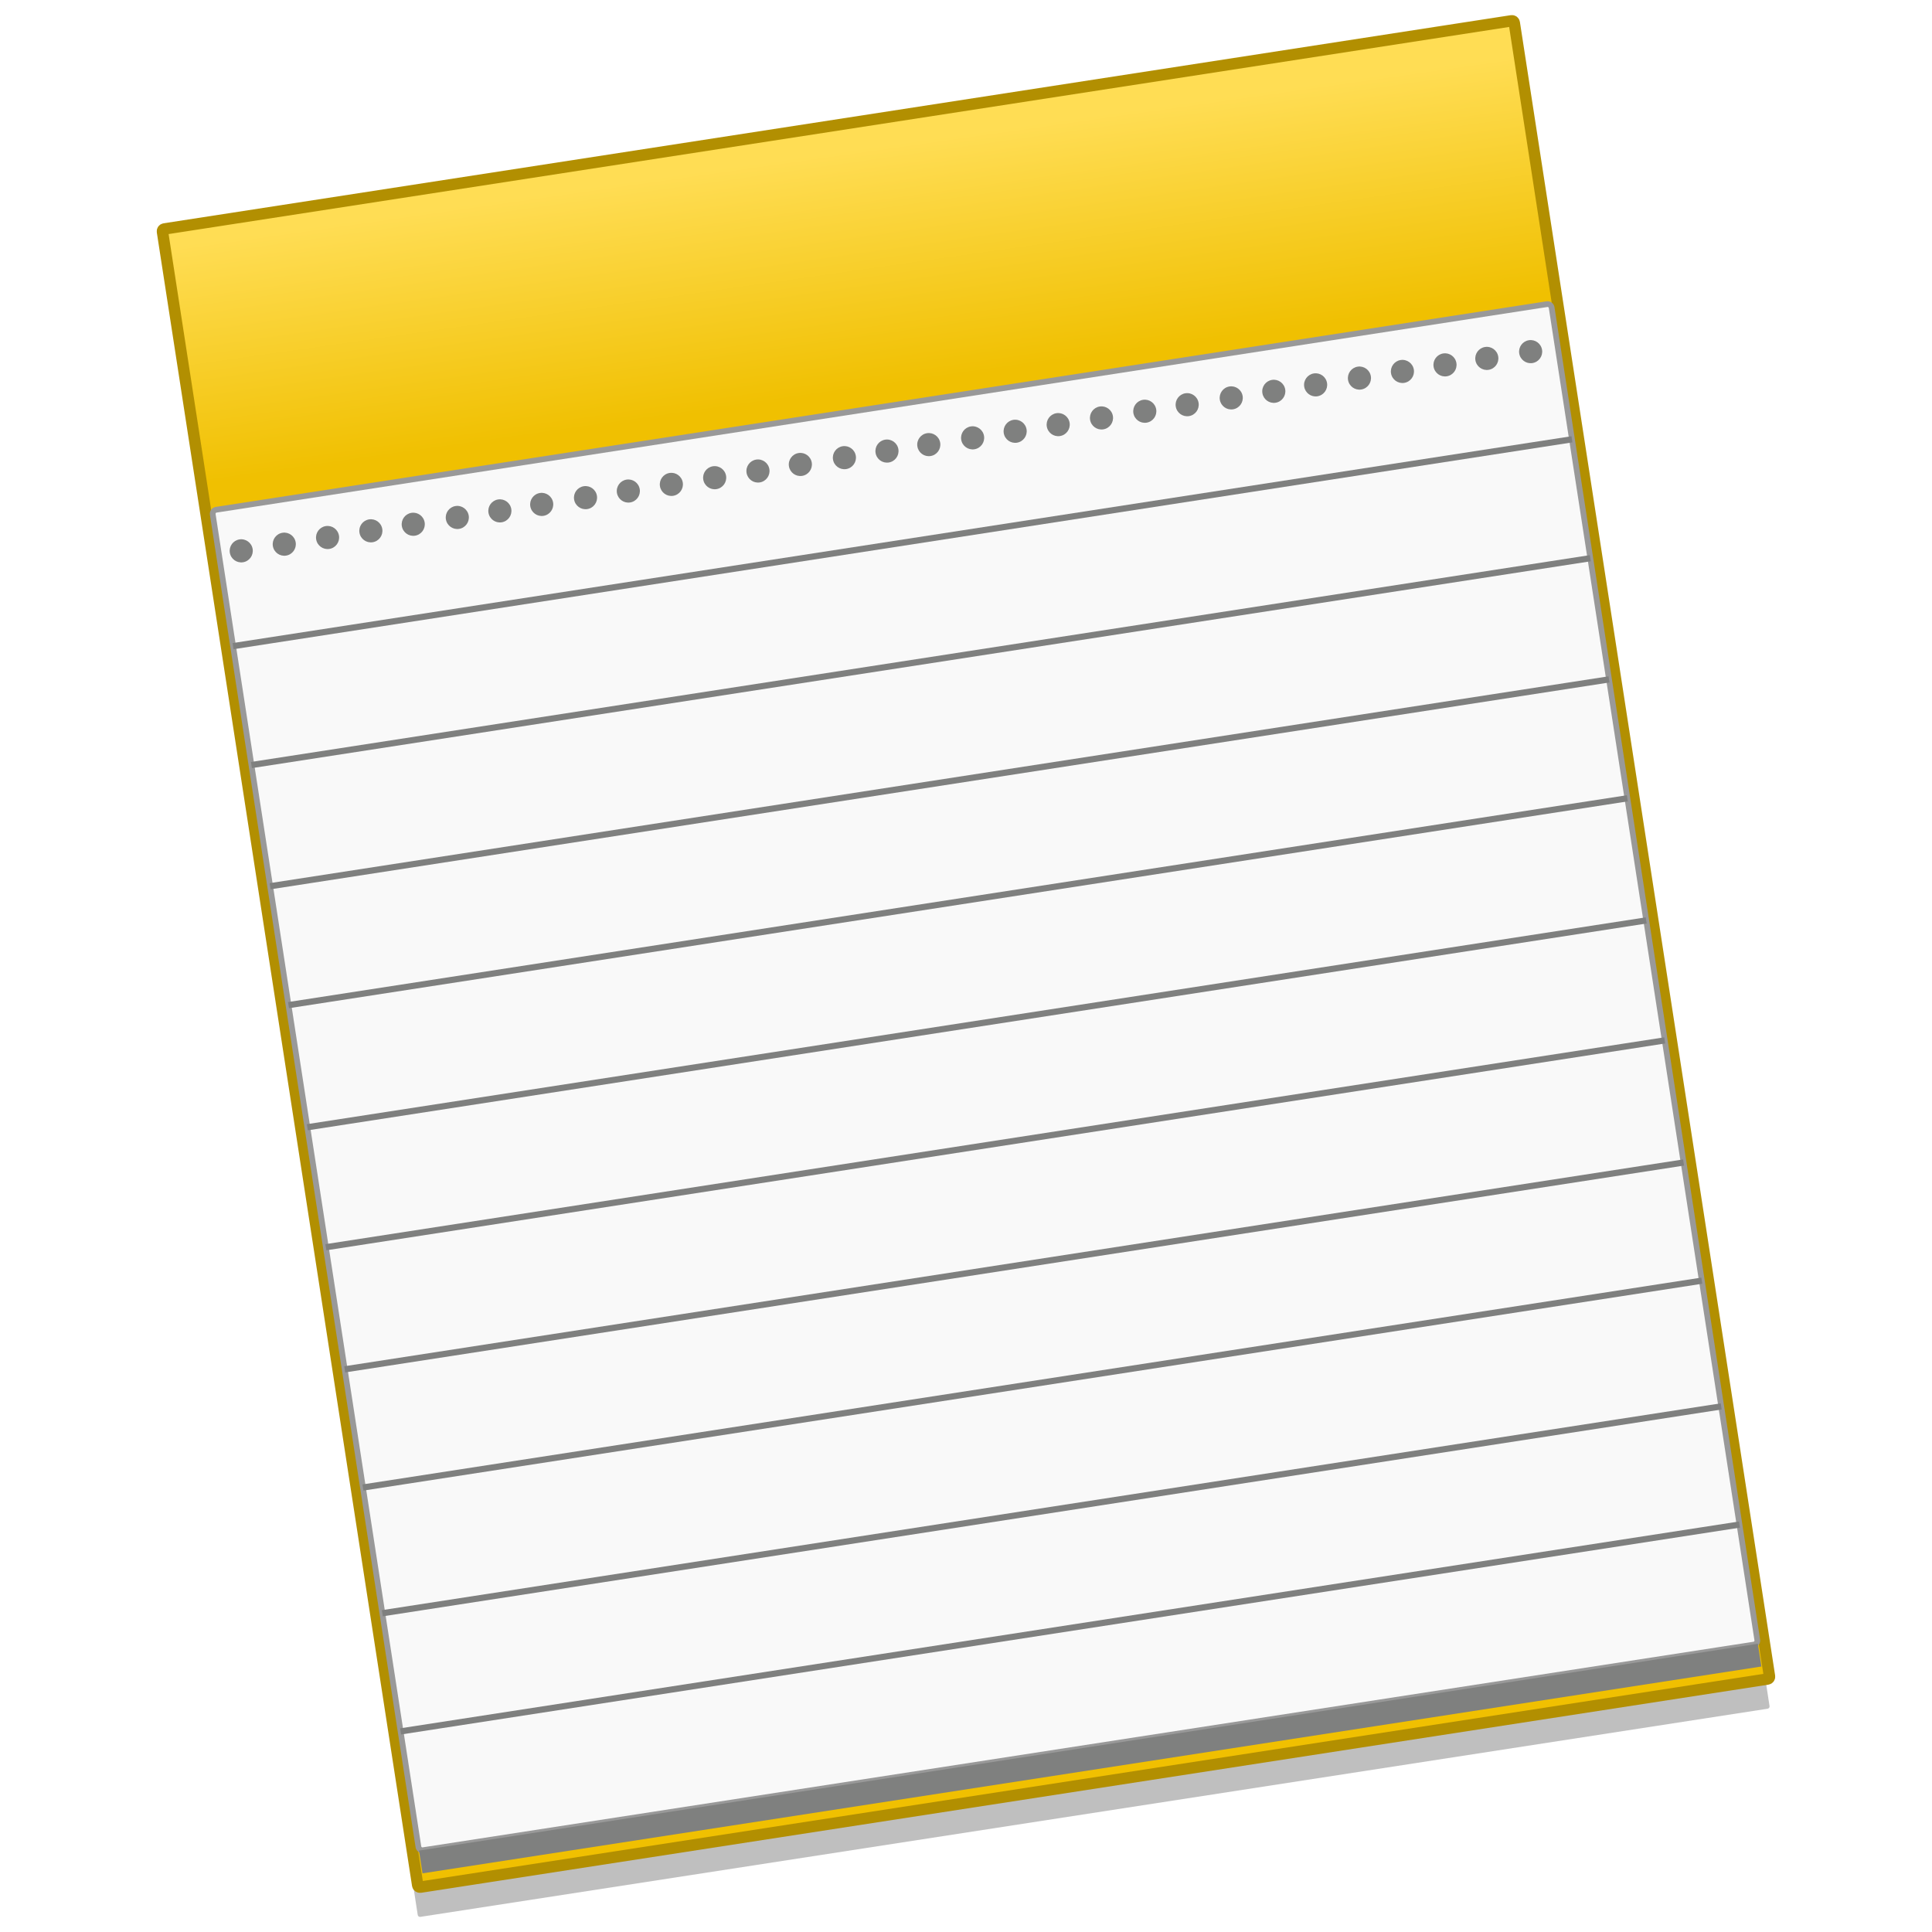
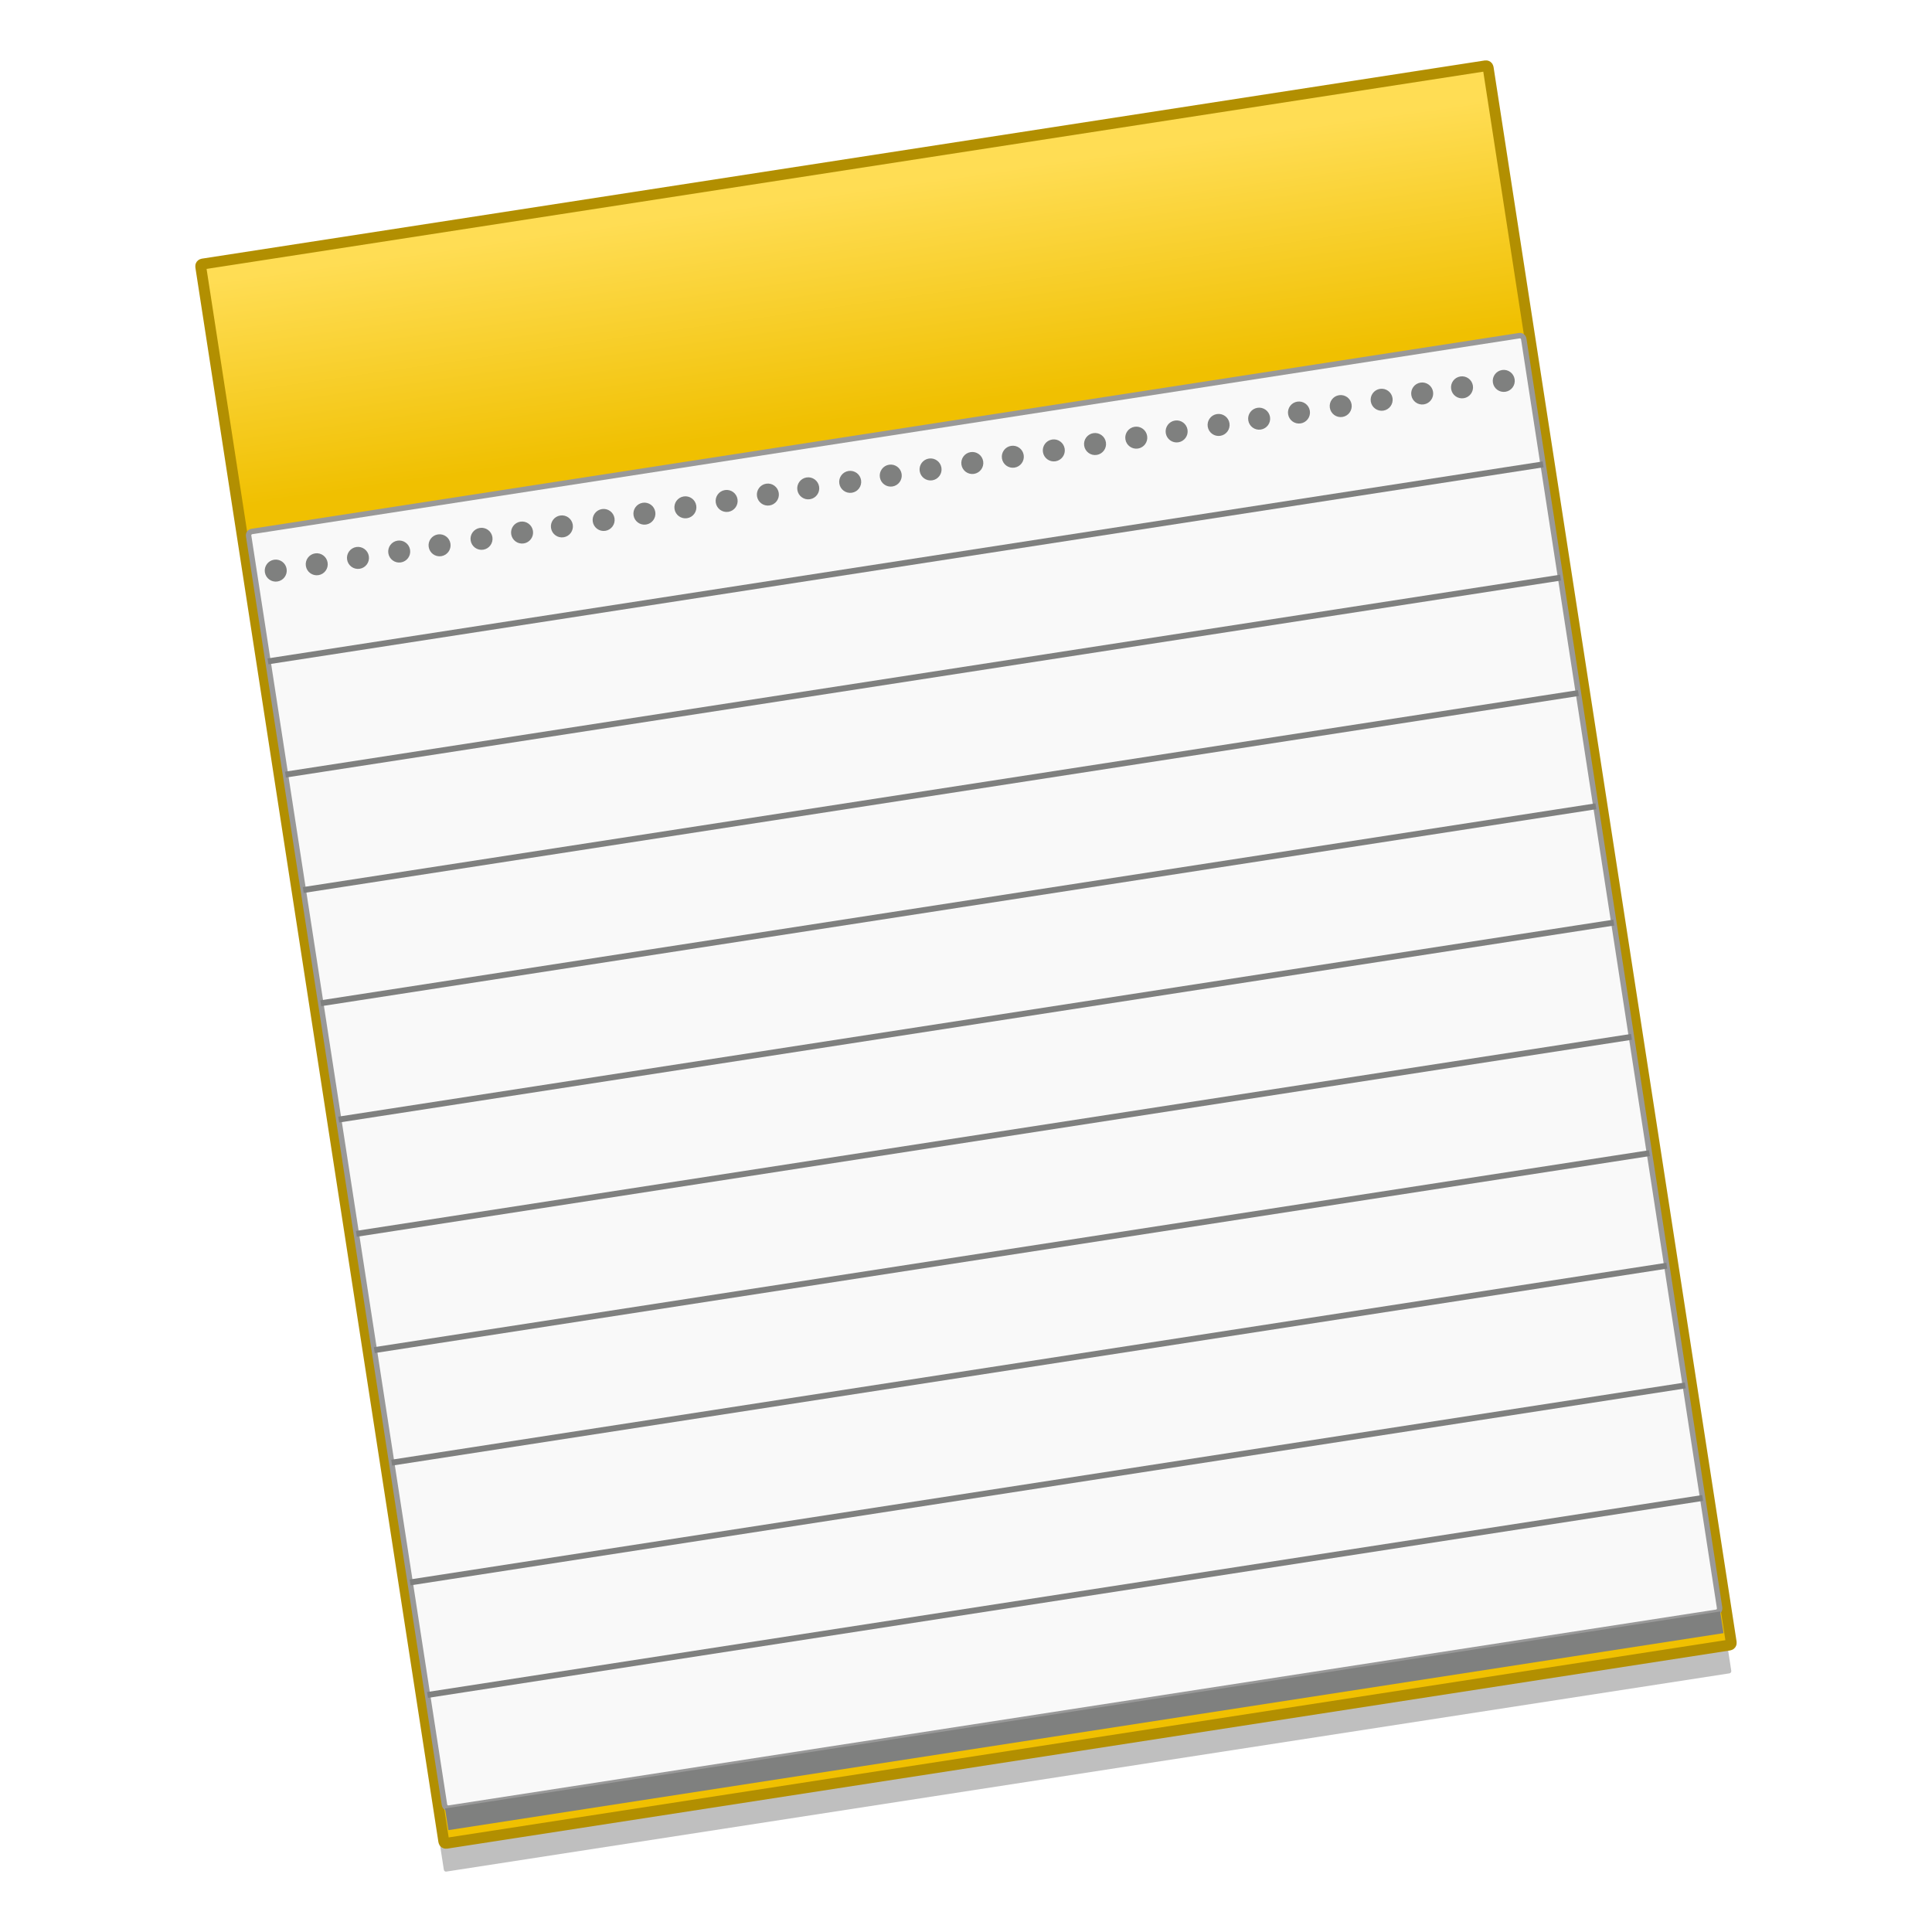
<svg xmlns="http://www.w3.org/2000/svg" xmlns:xlink="http://www.w3.org/1999/xlink" width="128" height="128" viewBox="0 0 33.867 33.867" version="1.1" id="svg8">
  <defs id="defs2">
    <linearGradient id="linearGradient1052">
      <stop style="stop-color:#ffdd54;stop-opacity:1" offset="0" id="stop1048" />
      <stop style="stop-color:#f0c001;stop-opacity:1" offset="1" id="stop1050" />
    </linearGradient>
    <linearGradient xlink:href="#linearGradient1052" id="linearGradient1054" x1="284.617" y1="29.679" x2="284.364" y2="50.893" gradientUnits="userSpaceOnUse" gradientTransform="matrix(0.201408,0,0,0.2014821,-326.3678,87.6804)" />
  </defs>
  <g id="layer1" transform="translate(0,-263.1333)">
-     <g id="g1273" transform="matrix(0.984266,0,0,0.9843288,262.2057,134.2662)" style="stroke-width:1.016">
+     <g id="g1273" transform="matrix(0.9373961,0,0,0.9374559,250.5261,141.2091)" style="stroke-width:1.016">
      <rect style="opacity:0.25;fill:#000000;fill-opacity:1;fill-rule:nonzero;stroke:none;stroke-width:0.102;stroke-miterlimit:4;stroke-dasharray:none;stroke-opacity:1" id="rect1224" width="24.361" height="29.88" x="-281.101" y="93.713" ry="0.041" transform="matrix(0.9882775,-0.1526683,0.1525533,0.9882952,0,0)" />
      <rect transform="matrix(0.9882775,-0.1526683,0.1525533,0.9882952,0,0)" ry="0.041" y="93.19" x="-281.021" height="29.88" width="24.361" id="rect928" style="opacity:1;fill:url(#linearGradient1054);fill-opacity:1;fill-rule:nonzero;stroke:#b28f01;stroke-width:0.203;stroke-miterlimit:4;stroke-dasharray:none;stroke-opacity:1" />
      <rect transform="matrix(0.9882775,-0.1526683,0.1525533,0.9882952,0,0)" ry="0.073" y="98.273" x="-280.904" height="24.154" width="24.128" id="rect930" style="opacity:1;fill:#f9f9f9;fill-opacity:1;fill-rule:nonzero;stroke:#999999;stroke-width:0.102;stroke-miterlimit:4;stroke-dasharray:none;stroke-opacity:1" />
      <g transform="matrix(0.199047,-0.03074862,0.03073676,0.1991238,-309.1661,136.4802)" style="fill:#7f807f;fill-opacity:1;stroke-width:5.043" id="g1128">
        <circle style="opacity:1;fill:#7f807f;fill-opacity:1;fill-rule:nonzero;stroke:none;stroke-width:0.504;stroke-miterlimit:4;stroke-dasharray:none;stroke-opacity:1" id="path951" cx="227.728" cy="56.5" r="1.022" />
        <circle r="1.022" cy="56.5" cx="231.579" id="circle953" style="opacity:1;fill:#7f807f;fill-opacity:1;fill-rule:nonzero;stroke:none;stroke-width:0.504;stroke-miterlimit:4;stroke-dasharray:none;stroke-opacity:1" />
        <circle style="opacity:1;fill:#7f807f;fill-opacity:1;fill-rule:nonzero;stroke:none;stroke-width:0.504;stroke-miterlimit:4;stroke-dasharray:none;stroke-opacity:1" id="circle955" cx="235.453" cy="56.5" r="1.022" />
        <circle r="1.022" cy="56.5" cx="239.327" id="circle957" style="opacity:1;fill:#7f807f;fill-opacity:1;fill-rule:nonzero;stroke:none;stroke-width:0.504;stroke-miterlimit:4;stroke-dasharray:none;stroke-opacity:1" />
        <circle style="opacity:1;fill:#7f807f;fill-opacity:1;fill-rule:nonzero;stroke:none;stroke-width:0.504;stroke-miterlimit:4;stroke-dasharray:none;stroke-opacity:1" id="circle959" cx="243.119" cy="56.5" r="1.022" />
        <circle r="1.022" cy="56.5" cx="247.061" id="circle961" style="opacity:1;fill:#7f807f;fill-opacity:1;fill-rule:nonzero;stroke:none;stroke-width:0.504;stroke-miterlimit:4;stroke-dasharray:none;stroke-opacity:1" />
        <circle style="opacity:1;fill:#7f807f;fill-opacity:1;fill-rule:nonzero;stroke:none;stroke-width:0.504;stroke-miterlimit:4;stroke-dasharray:none;stroke-opacity:1" id="circle963" cx="250.87" cy="56.5" r="1.022" />
        <circle r="1.022" cy="56.5" cx="254.612" id="circle965" style="opacity:1;fill:#7f807f;fill-opacity:1;fill-rule:nonzero;stroke:none;stroke-width:0.504;stroke-miterlimit:4;stroke-dasharray:none;stroke-opacity:1" />
        <circle style="opacity:1;fill:#7f807f;fill-opacity:1;fill-rule:nonzero;stroke:none;stroke-width:0.504;stroke-miterlimit:4;stroke-dasharray:none;stroke-opacity:1" id="circle967" cx="258.533" cy="56.5" r="1.022" />
        <circle r="1.022" cy="56.5" cx="262.364" id="circle969" style="opacity:1;fill:#7f807f;fill-opacity:1;fill-rule:nonzero;stroke:none;stroke-width:0.504;stroke-miterlimit:4;stroke-dasharray:none;stroke-opacity:1" />
        <circle style="opacity:1;fill:#7f807f;fill-opacity:1;fill-rule:nonzero;stroke:none;stroke-width:0.504;stroke-miterlimit:4;stroke-dasharray:none;stroke-opacity:1" id="circle971" cx="266.214" cy="56.5" r="1.022" />
        <circle r="1.022" cy="56.5" cx="270.089" id="circle973" style="opacity:1;fill:#7f807f;fill-opacity:1;fill-rule:nonzero;stroke:none;stroke-width:0.504;stroke-miterlimit:4;stroke-dasharray:none;stroke-opacity:1" />
        <circle style="opacity:1;fill:#7f807f;fill-opacity:1;fill-rule:nonzero;stroke:none;stroke-width:0.504;stroke-miterlimit:4;stroke-dasharray:none;stroke-opacity:1" id="circle975" cx="273.963" cy="56.5" r="1.022" />
        <circle r="1.022" cy="56.5" cx="277.755" id="circle977" style="opacity:1;fill:#7f807f;fill-opacity:1;fill-rule:nonzero;stroke:none;stroke-width:0.504;stroke-miterlimit:4;stroke-dasharray:none;stroke-opacity:1" />
        <circle style="opacity:1;fill:#7f807f;fill-opacity:1;fill-rule:nonzero;stroke:none;stroke-width:0.504;stroke-miterlimit:4;stroke-dasharray:none;stroke-opacity:1" id="circle979" cx="281.697" cy="56.5" r="1.022" />
        <circle r="1.022" cy="56.5" cx="285.506" id="circle981" style="opacity:1;fill:#7f807f;fill-opacity:1;fill-rule:nonzero;stroke:none;stroke-width:0.504;stroke-miterlimit:4;stroke-dasharray:none;stroke-opacity:1" />
        <circle style="opacity:1;fill:#7f807f;fill-opacity:1;fill-rule:nonzero;stroke:none;stroke-width:0.504;stroke-miterlimit:4;stroke-dasharray:none;stroke-opacity:1" id="circle983" cx="289.247" cy="56.5" r="1.022" />
        <circle r="1.022" cy="56.5" cx="293.169" id="circle985" style="opacity:1;fill:#7f807f;fill-opacity:1;fill-rule:nonzero;stroke:none;stroke-width:0.504;stroke-miterlimit:4;stroke-dasharray:none;stroke-opacity:1" />
        <circle style="opacity:1;fill:#7f807f;fill-opacity:1;fill-rule:nonzero;stroke:none;stroke-width:0.504;stroke-miterlimit:4;stroke-dasharray:none;stroke-opacity:1" id="circle987" cx="296.975" cy="56.5" r="1.022" />
        <circle r="1.022" cy="56.5" cx="300.826" id="circle989" style="opacity:1;fill:#7f807f;fill-opacity:1;fill-rule:nonzero;stroke:none;stroke-width:0.504;stroke-miterlimit:4;stroke-dasharray:none;stroke-opacity:1" />
        <circle style="opacity:1;fill:#7f807f;fill-opacity:1;fill-rule:nonzero;stroke:none;stroke-width:0.504;stroke-miterlimit:4;stroke-dasharray:none;stroke-opacity:1" id="circle991" cx="304.7" cy="56.5" r="1.022" />
        <circle r="1.022" cy="56.5" cx="308.574" id="circle993" style="opacity:1;fill:#7f807f;fill-opacity:1;fill-rule:nonzero;stroke:none;stroke-width:0.504;stroke-miterlimit:4;stroke-dasharray:none;stroke-opacity:1" />
        <circle style="opacity:1;fill:#7f807f;fill-opacity:1;fill-rule:nonzero;stroke:none;stroke-width:0.504;stroke-miterlimit:4;stroke-dasharray:none;stroke-opacity:1" id="circle995" cx="312.366" cy="56.5" r="1.022" />
        <circle r="1.022" cy="56.5" cx="316.308" id="circle997" style="opacity:1;fill:#7f807f;fill-opacity:1;fill-rule:nonzero;stroke:none;stroke-width:0.504;stroke-miterlimit:4;stroke-dasharray:none;stroke-opacity:1" />
        <circle style="opacity:1;fill:#7f807f;fill-opacity:1;fill-rule:nonzero;stroke:none;stroke-width:0.504;stroke-miterlimit:4;stroke-dasharray:none;stroke-opacity:1" id="circle999" cx="320.117" cy="56.5" r="1.022" />
        <circle r="1.022" cy="56.5" cx="323.859" id="circle1001" style="opacity:1;fill:#7f807f;fill-opacity:1;fill-rule:nonzero;stroke:none;stroke-width:0.504;stroke-miterlimit:4;stroke-dasharray:none;stroke-opacity:1" />
        <circle style="opacity:1;fill:#7f807f;fill-opacity:1;fill-rule:nonzero;stroke:none;stroke-width:0.504;stroke-miterlimit:4;stroke-dasharray:none;stroke-opacity:1" id="circle1003" cx="327.78" cy="56.5" r="1.022" />
        <circle style="opacity:1;fill:#7f807f;fill-opacity:1;fill-rule:nonzero;stroke:none;stroke-width:0.504;stroke-miterlimit:4;stroke-dasharray:none;stroke-opacity:1" id="circle1005" cx="331.626" cy="56.5" r="1.022" />
        <circle r="1.022" cy="56.5" cx="335.435" id="circle1007" style="opacity:1;fill:#7f807f;fill-opacity:1;fill-rule:nonzero;stroke:none;stroke-width:0.504;stroke-miterlimit:4;stroke-dasharray:none;stroke-opacity:1" />
        <circle style="opacity:1;fill:#7f807f;fill-opacity:1;fill-rule:nonzero;stroke:none;stroke-width:0.504;stroke-miterlimit:4;stroke-dasharray:none;stroke-opacity:1" id="circle1009" cx="339.177" cy="56.5" r="1.022" />
        <circle r="1.022" cy="56.5" cx="343.098" id="circle1011" style="opacity:1;fill:#7f807f;fill-opacity:1;fill-rule:nonzero;stroke:none;stroke-width:0.504;stroke-miterlimit:4;stroke-dasharray:none;stroke-opacity:1" />
      </g>
      <rect transform="matrix(0.9882775,-0.1526683,0.1525533,0.9882952,0,0)" style="opacity:1;fill:#7f807f;fill-opacity:1;fill-rule:nonzero;stroke:none;stroke-width:0.102;stroke-miterlimit:4;stroke-dasharray:none;stroke-opacity:1" id="rect1046" width="24.128" height="0.41" x="-280.904" y="122.423" ry="0.001" />
      <g style="fill:#7f807f;fill-opacity:1;stroke-width:5.043" transform="matrix(0.199047,-0.03074862,0.03073676,0.1991238,-267.409,130.0296)" id="g1095">
        <path id="path1065" d="m 15.945,75.074 v 0.549 H 135.739 v -0.549 z" style="opacity:1;fill:#7f807f;fill-opacity:1;fill-rule:nonzero;stroke:none;stroke-width:0.504;stroke-miterlimit:4;stroke-dasharray:none;stroke-opacity:1" />
        <path style="opacity:1;fill:#7f807f;fill-opacity:1;fill-rule:nonzero;stroke:none;stroke-width:0.504;stroke-miterlimit:4;stroke-dasharray:none;stroke-opacity:1" d="m 15.945,85.913 v 0.549 H 135.739 v -0.549 z" id="path1067" />
        <path id="path1069" d="m 15.945,96.547 v 0.549 H 135.739 v -0.549 z" style="opacity:1;fill:#7f807f;fill-opacity:1;fill-rule:nonzero;stroke:none;stroke-width:0.504;stroke-miterlimit:4;stroke-dasharray:none;stroke-opacity:1" />
        <path style="opacity:1;fill:#7f807f;fill-opacity:1;fill-rule:nonzero;stroke:none;stroke-width:0.504;stroke-miterlimit:4;stroke-dasharray:none;stroke-opacity:1" d="m 15.945,107.469 v 0.549 H 135.739 v -0.549 z" id="path1071" />
        <path id="path1073" d="m 15.945,118.199 v 0.549 H 135.739 v -0.549 z" style="opacity:1;fill:#7f807f;fill-opacity:1;fill-rule:nonzero;stroke:none;stroke-width:0.504;stroke-miterlimit:4;stroke-dasharray:none;stroke-opacity:1" />
        <path style="opacity:1;fill:#7f807f;fill-opacity:1;fill-rule:nonzero;stroke:none;stroke-width:0.504;stroke-miterlimit:4;stroke-dasharray:none;stroke-opacity:1" d="m 15.945,129.12 v 0.549 H 135.739 v -0.549 z" id="path1075" />
        <path id="path1077" d="m 15.945,139.688 v 0.549 H 135.739 v -0.549 z" style="opacity:1;fill:#7f807f;fill-opacity:1;fill-rule:nonzero;stroke:none;stroke-width:0.504;stroke-miterlimit:4;stroke-dasharray:none;stroke-opacity:1" />
        <path style="opacity:1;fill:#7f807f;fill-opacity:1;fill-rule:nonzero;stroke:none;stroke-width:0.504;stroke-miterlimit:4;stroke-dasharray:none;stroke-opacity:1" d="m 15.945,150.933 v 0.549 H 135.739 v -0.549 z" id="path1079" />
        <path id="path1081" d="m 15.945,161.501 v 0.549 H 135.739 v -0.549 z" style="opacity:1;fill:#7f807f;fill-opacity:1;fill-rule:nonzero;stroke:none;stroke-width:0.504;stroke-miterlimit:4;stroke-dasharray:none;stroke-opacity:1" />
        <path style="opacity:1;fill:#7f807f;fill-opacity:1;fill-rule:nonzero;stroke:none;stroke-width:0.504;stroke-miterlimit:4;stroke-dasharray:none;stroke-opacity:1" d="m 15.945,64.44 v 0.549 H 135.739 v -0.549 z" id="path1083" />
      </g>
    </g>
  </g>
</svg>
